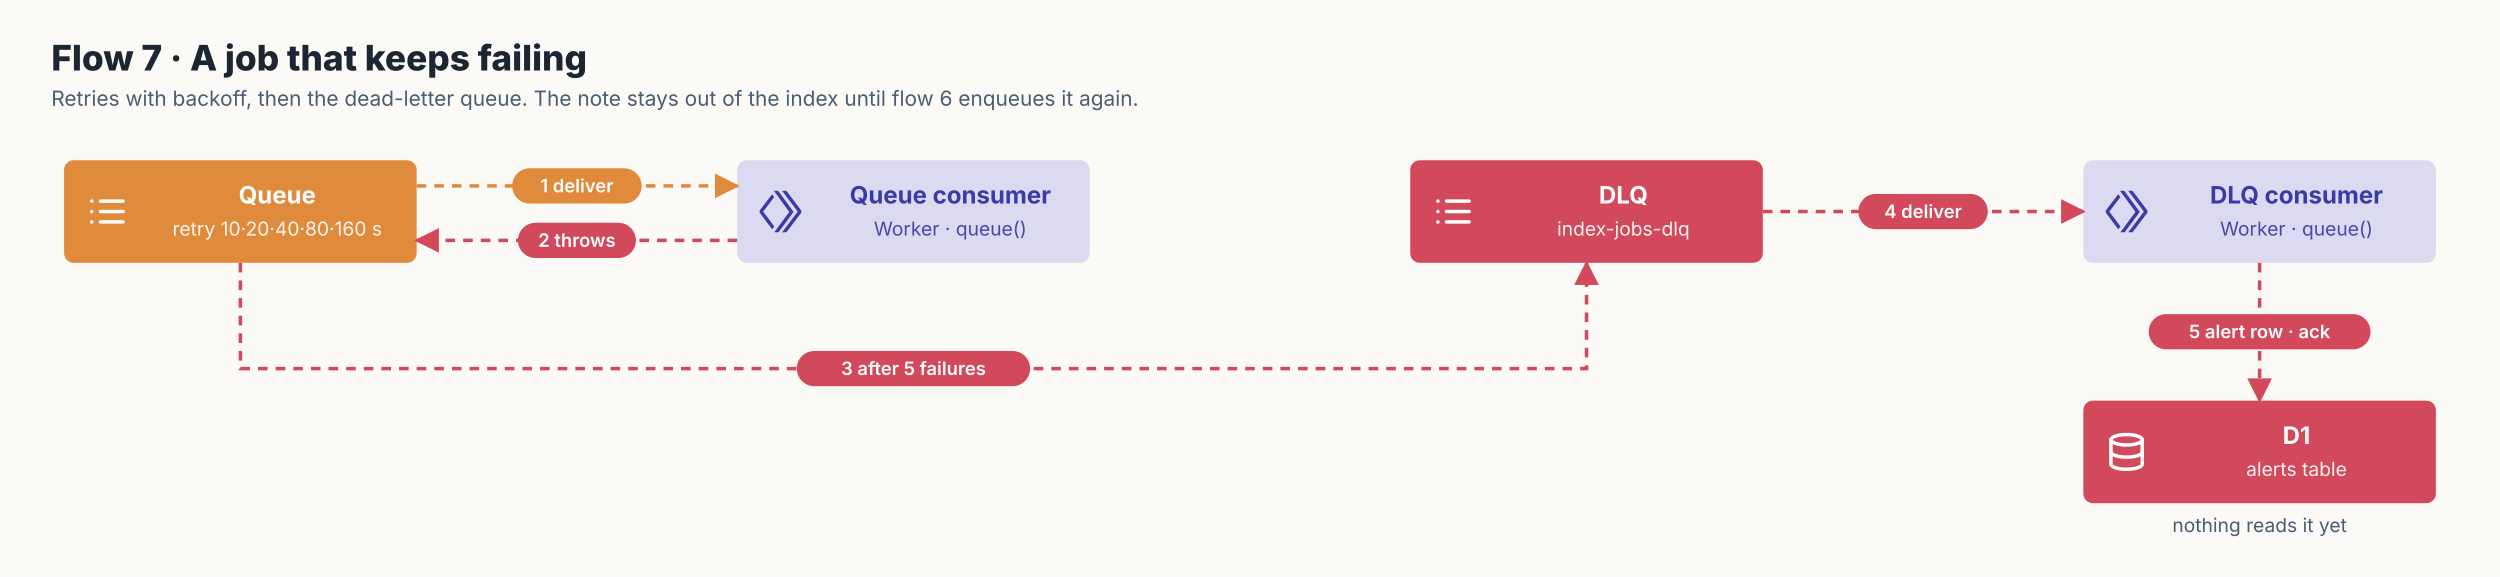
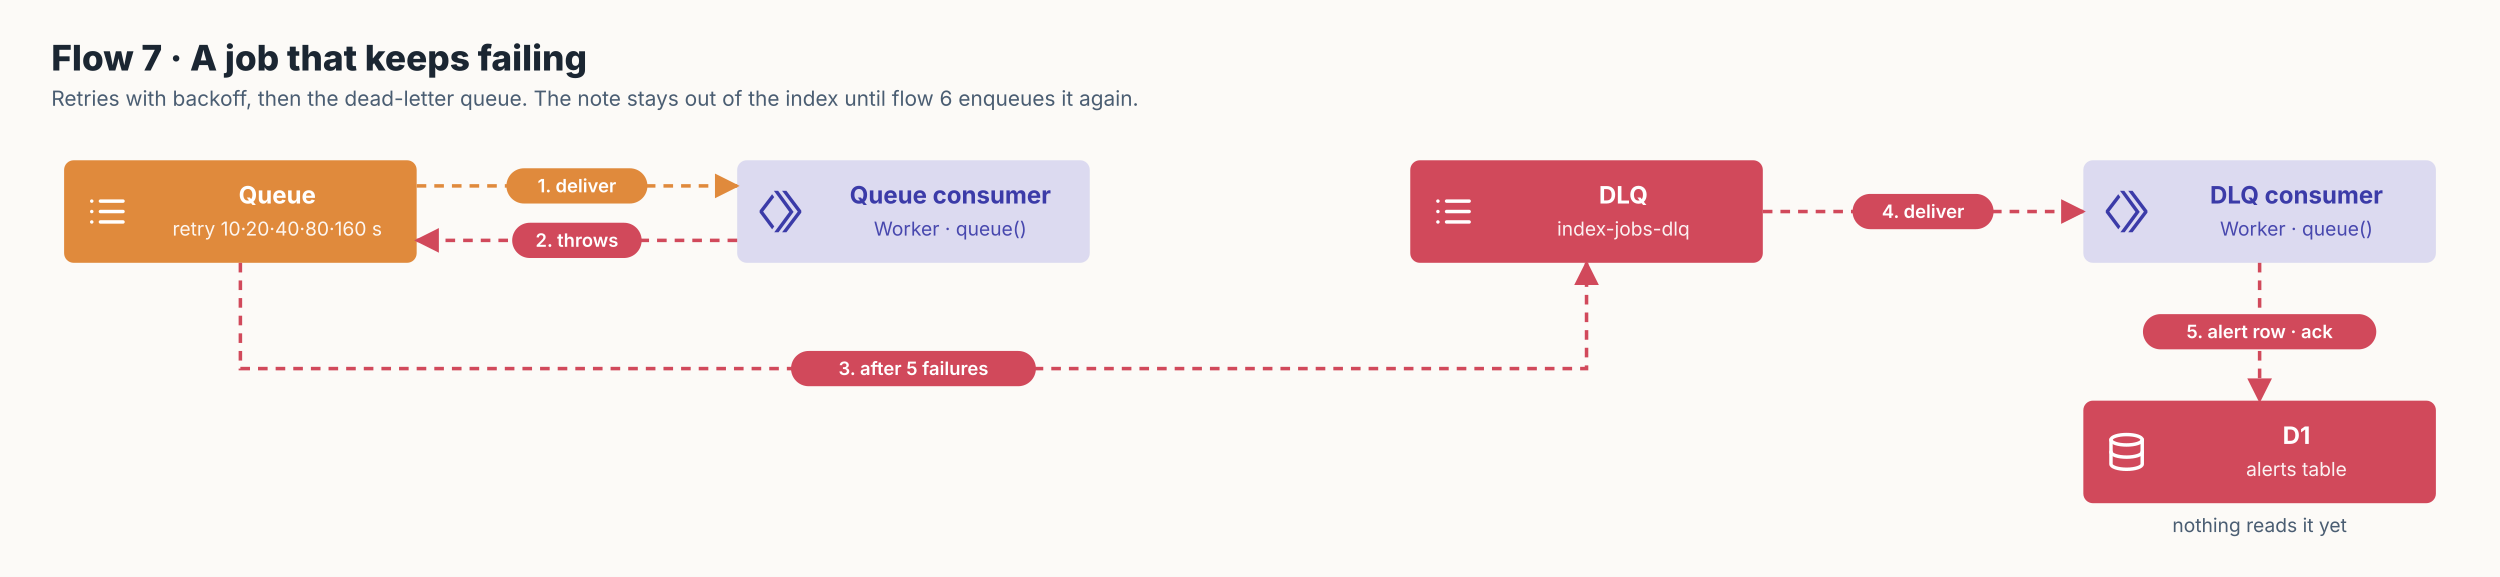
<svg xmlns="http://www.w3.org/2000/svg" viewBox="0 0 1560 360" width="1560" height="360" font-family="Onest, Inter, system-ui, sans-serif">
  <defs>
    <marker id="m" viewBox="0 0 10 10" refX="9" refY="5" markerWidth="8" markerHeight="8" orient="auto-start-reverse">
      <path d="M0,0 L10,5 L0,10 z" fill="#677A8E" />
    </marker>
    <marker id="m-auth" viewBox="0 0 10 10" refX="9" refY="5" markerWidth="7" markerHeight="7" orient="auto-start-reverse">
      <path d="M0,0 L10,5 L0,10 z" fill="#677A8E" />
    </marker>
    <marker id="m-write" viewBox="0 0 10 10" refX="9" refY="5" markerWidth="7" markerHeight="7" orient="auto-start-reverse">
      <path d="M0,0 L10,5 L0,10 z" fill="#5B5BD6" />
    </marker>
    <marker id="m-index" viewBox="0 0 10 10" refX="9" refY="5" markerWidth="7" markerHeight="7" orient="auto-start-reverse">
      <path d="M0,0 L10,5 L0,10 z" fill="#E08A3C" />
    </marker>
    <marker id="m-read" viewBox="0 0 10 10" refX="9" refY="5" markerWidth="7" markerHeight="7" orient="auto-start-reverse">
      <path d="M0,0 L10,5 L0,10 z" fill="#2F8A5B" />
    </marker>
    <marker id="m-fail" viewBox="0 0 10 10" refX="9" refY="5" markerWidth="7" markerHeight="7" orient="auto-start-reverse">
      <path d="M0,0 L10,5 L0,10 z" fill="#D1495B" />
    </marker>
    <marker id="ms" viewBox="0 0 10 10" refX="9" refY="5" markerWidth="8" markerHeight="8" orient="auto-start-reverse">
      <path d="M0,0 L10,5 L0,10 z" fill="#677A8E" />
    </marker>
    <style>.t{fill:#fff;font-size:15px;font-weight:700}.s{fill:#fff;font-size:12px;opacity:.92}.c{fill:#4A5D72;font-size:12px}
.a{fill:none;stroke:#677A8E;stroke-width:1.6;stroke-dasharray:6 5}.p{fill:#fff;font-size:11.5px;font-weight:600}
.h{fill:#1B2632;font-size:22px;font-weight:800}.hs{fill:#4A5D72;font-size:13px}.g{fill:none;stroke:#E6D5C1;stroke-width:1.5;stroke-dasharray:2 4}.gl{fill:#8C6A43;font-size:12px;font-weight:600}.lg{fill:#1B2632;font-size:13px;font-weight:600}.ft{font-size:12px;font-weight:700;letter-spacing:.06em}</style>
  </defs>
  <rect width="100%" height="100%" fill="#FCFAF7" />
  <text x="32" y="44" class="h">Flow 7 · A job that keeps failing</text>
  <text x="32" y="66" class="hs">Retries with backoff, then the dead-letter queue. The note stays out of the index until flow 6 enqueues it again.</text>
  <rect x="40" y="100" width="220" height="64" rx="6" fill="#E08A3C" />
  <g transform="translate(54,119) scale(1.083333)" fill="none" stroke="#fff" stroke-width="2" stroke-linecap="round" stroke-linejoin="round">
    <path d="M8 6h13M8 12h13M8 18h13M3 6h.01M3 12h.01M3 18h.01" />
  </g>
  <text x="173.0" y="127" text-anchor="middle" class="t" style="fill:#fff">Queue</text>
  <text x="173.0" y="147" text-anchor="middle" class="s" style="fill:#fff">retry 10·20·40·80·160 s</text>
  <rect x="460" y="100" width="220" height="64" rx="6" fill="#5B5BD6" fill-opacity="0.2" />
  <path transform="translate(474,119) scale(1.083333)" d="m8.213.063 8.879 12.136-8.67 11.739h2.476l8.665-11.735-8.89-12.14Zm4.728 0 9.02 11.992-9.018 11.883h2.496L24 12.656v-1.199L15.434.063ZM7.178 2.02.01 11.398l-.01 1.2 7.203 9.644 1.238-1.676-6.396-8.556 6.361-8.313Z" fill="#3B3BA8" />
  <text x="593.0" y="127" text-anchor="middle" class="t" style="fill:#3B3BA8">Queue consumer</text>
  <text x="593.0" y="147" text-anchor="middle" class="s" style="fill:#3B3BA8">Worker · queue()</text>
  <rect x="880" y="100" width="220" height="64" rx="6" fill="#D1495B" />
  <g transform="translate(894,119) scale(1.083333)" fill="none" stroke="#fff" stroke-width="2" stroke-linecap="round" stroke-linejoin="round">
    <path d="M8 6h13M8 12h13M8 18h13M3 6h.01M3 12h.01M3 18h.01" />
  </g>
  <text x="1013.0" y="127" text-anchor="middle" class="t" style="fill:#fff">DLQ</text>
  <text x="1013.0" y="147" text-anchor="middle" class="s" style="fill:#fff">index-jobs-dlq</text>
  <rect x="1300" y="100" width="220" height="64" rx="6" fill="#5B5BD6" fill-opacity="0.2" />
  <path transform="translate(1314,119) scale(1.083333)" d="m8.213.063 8.879 12.136-8.67 11.739h2.476l8.665-11.735-8.89-12.14Zm4.728 0 9.02 11.992-9.018 11.883h2.496L24 12.656v-1.199L15.434.063ZM7.178 2.02.01 11.398l-.01 1.2 7.203 9.644 1.238-1.676-6.396-8.556 6.361-8.313Z" fill="#3B3BA8" />
  <text x="1433.0" y="127" text-anchor="middle" class="t" style="fill:#3B3BA8">DLQ consumer</text>
  <text x="1433.0" y="147" text-anchor="middle" class="s" style="fill:#3B3BA8">Worker · queue()</text>
  <rect x="1300" y="250" width="220" height="64" rx="6" fill="#D1495B" />
  <g transform="translate(1314,269) scale(1.083333)" fill="none" stroke="#fff" stroke-width="2" stroke-linecap="round" stroke-linejoin="round">
    <ellipse cx="12" cy="5" rx="9" ry="3" />
    <path d="M3 5v14a9 3 0 0 0 18 0V5" />
    <path d="M3 12a9 3 0 0 0 18 0" />
  </g>
  <text x="1433.0" y="277" text-anchor="middle" class="t" style="fill:#fff">D1</text>
  <text x="1433.0" y="297" text-anchor="middle" class="s" style="fill:#fff">alerts table</text>
  <text x="1410.0" y="332" text-anchor="middle" class="c">nothing reads it yet</text>
  <path d="M260,116 L460,116" class="a" style="stroke:#E08A3C;stroke-width:2.2" marker-end="url(#m-index)" />
-   <rect x="319.6" y="105.0" width="80.8" height="22" rx="11" fill="#E08A3C" />
-   <text x="360.0" y="120.0" text-anchor="middle" class="p">1 deliver</text>
+   <rect x="316.0" y="105.0" width="88.0" height="22" rx="11" fill="#E08A3C" />
+   <text x="360.0" y="120.0" text-anchor="middle" class="p">1. deliver</text>
  <path d="M460,150 L260,150" class="a" style="stroke:#D1495B;stroke-width:2.2" marker-end="url(#m-fail)" />
-   <rect x="323.2" y="139.0" width="73.6" height="22" rx="11" fill="#D1495B" />
-   <text x="360.0" y="154.0" text-anchor="middle" class="p">2 throws</text>
+   <rect x="319.6" y="139.0" width="80.8" height="22" rx="11" fill="#D1495B" />
+   <text x="360.0" y="154.0" text-anchor="middle" class="p">2. throws</text>
  <path d="M150,164 L150,230 L990,230 L990,164" class="a" style="stroke:#D1495B;stroke-width:2.2" marker-end="url(#m-fail)" />
-   <rect x="497.2" y="219.0" width="145.6" height="22" rx="11" fill="#D1495B" />
-   <text x="570.0" y="234.0" text-anchor="middle" class="p">3 after 5 failures</text>
+   <rect x="493.6" y="219.0" width="152.8" height="22" rx="11" fill="#D1495B" />
+   <text x="570.0" y="234.0" text-anchor="middle" class="p">3. after 5 failures</text>
  <path d="M1100,132 L1300,132" class="a" style="stroke:#D1495B;stroke-width:2.2" marker-end="url(#m-fail)" />
-   <rect x="1159.6" y="121.0" width="80.8" height="22" rx="11" fill="#D1495B" />
-   <text x="1200.0" y="136.0" text-anchor="middle" class="p">4 deliver</text>
+   <rect x="1156.0" y="121.0" width="88.0" height="22" rx="11" fill="#D1495B" />
+   <text x="1200.0" y="136.0" text-anchor="middle" class="p">4. deliver</text>
  <path d="M1410,164 L1410,250" class="a" style="stroke:#D1495B;stroke-width:2.2" marker-end="url(#m-fail)" />
-   <rect x="1340.8" y="196.0" width="138.4" height="22" rx="11" fill="#D1495B" />
-   <text x="1410.0" y="211.0" text-anchor="middle" class="p">5 alert row · ack</text>
+   <rect x="1337.2" y="196.0" width="145.6" height="22" rx="11" fill="#D1495B" />
+   <text x="1410.0" y="211.0" text-anchor="middle" class="p">5. alert row · ack</text>
</svg>
